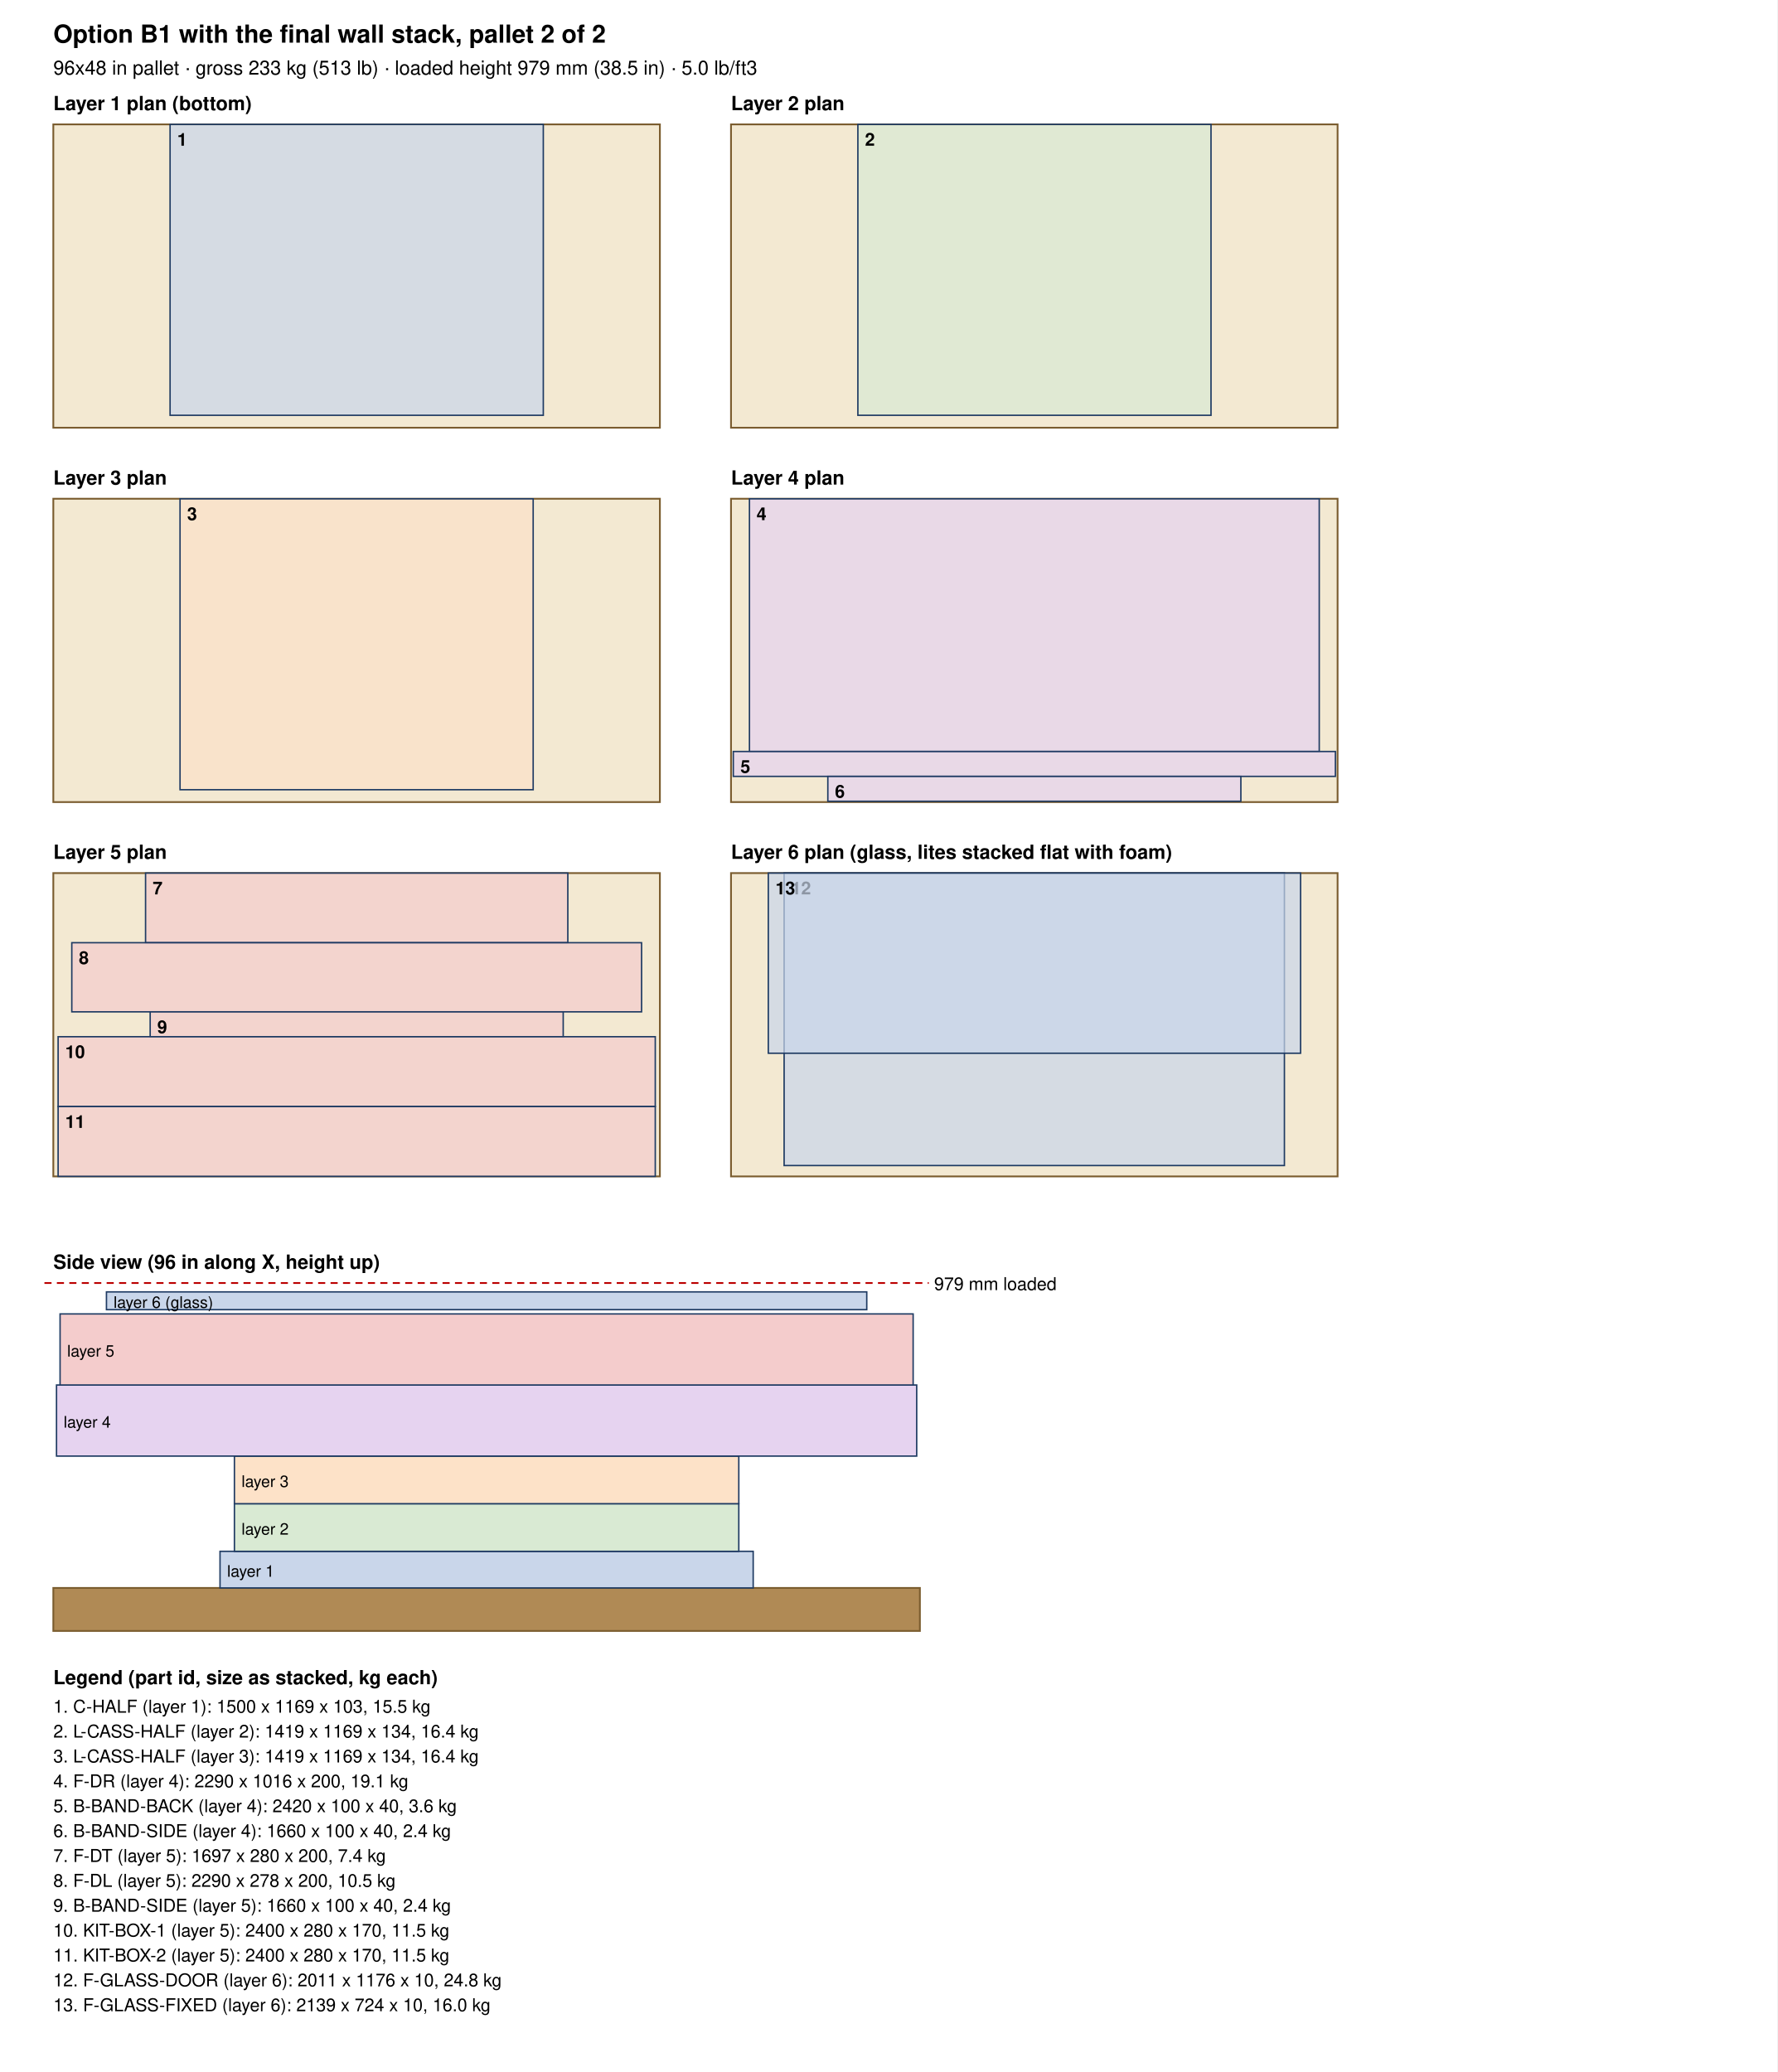
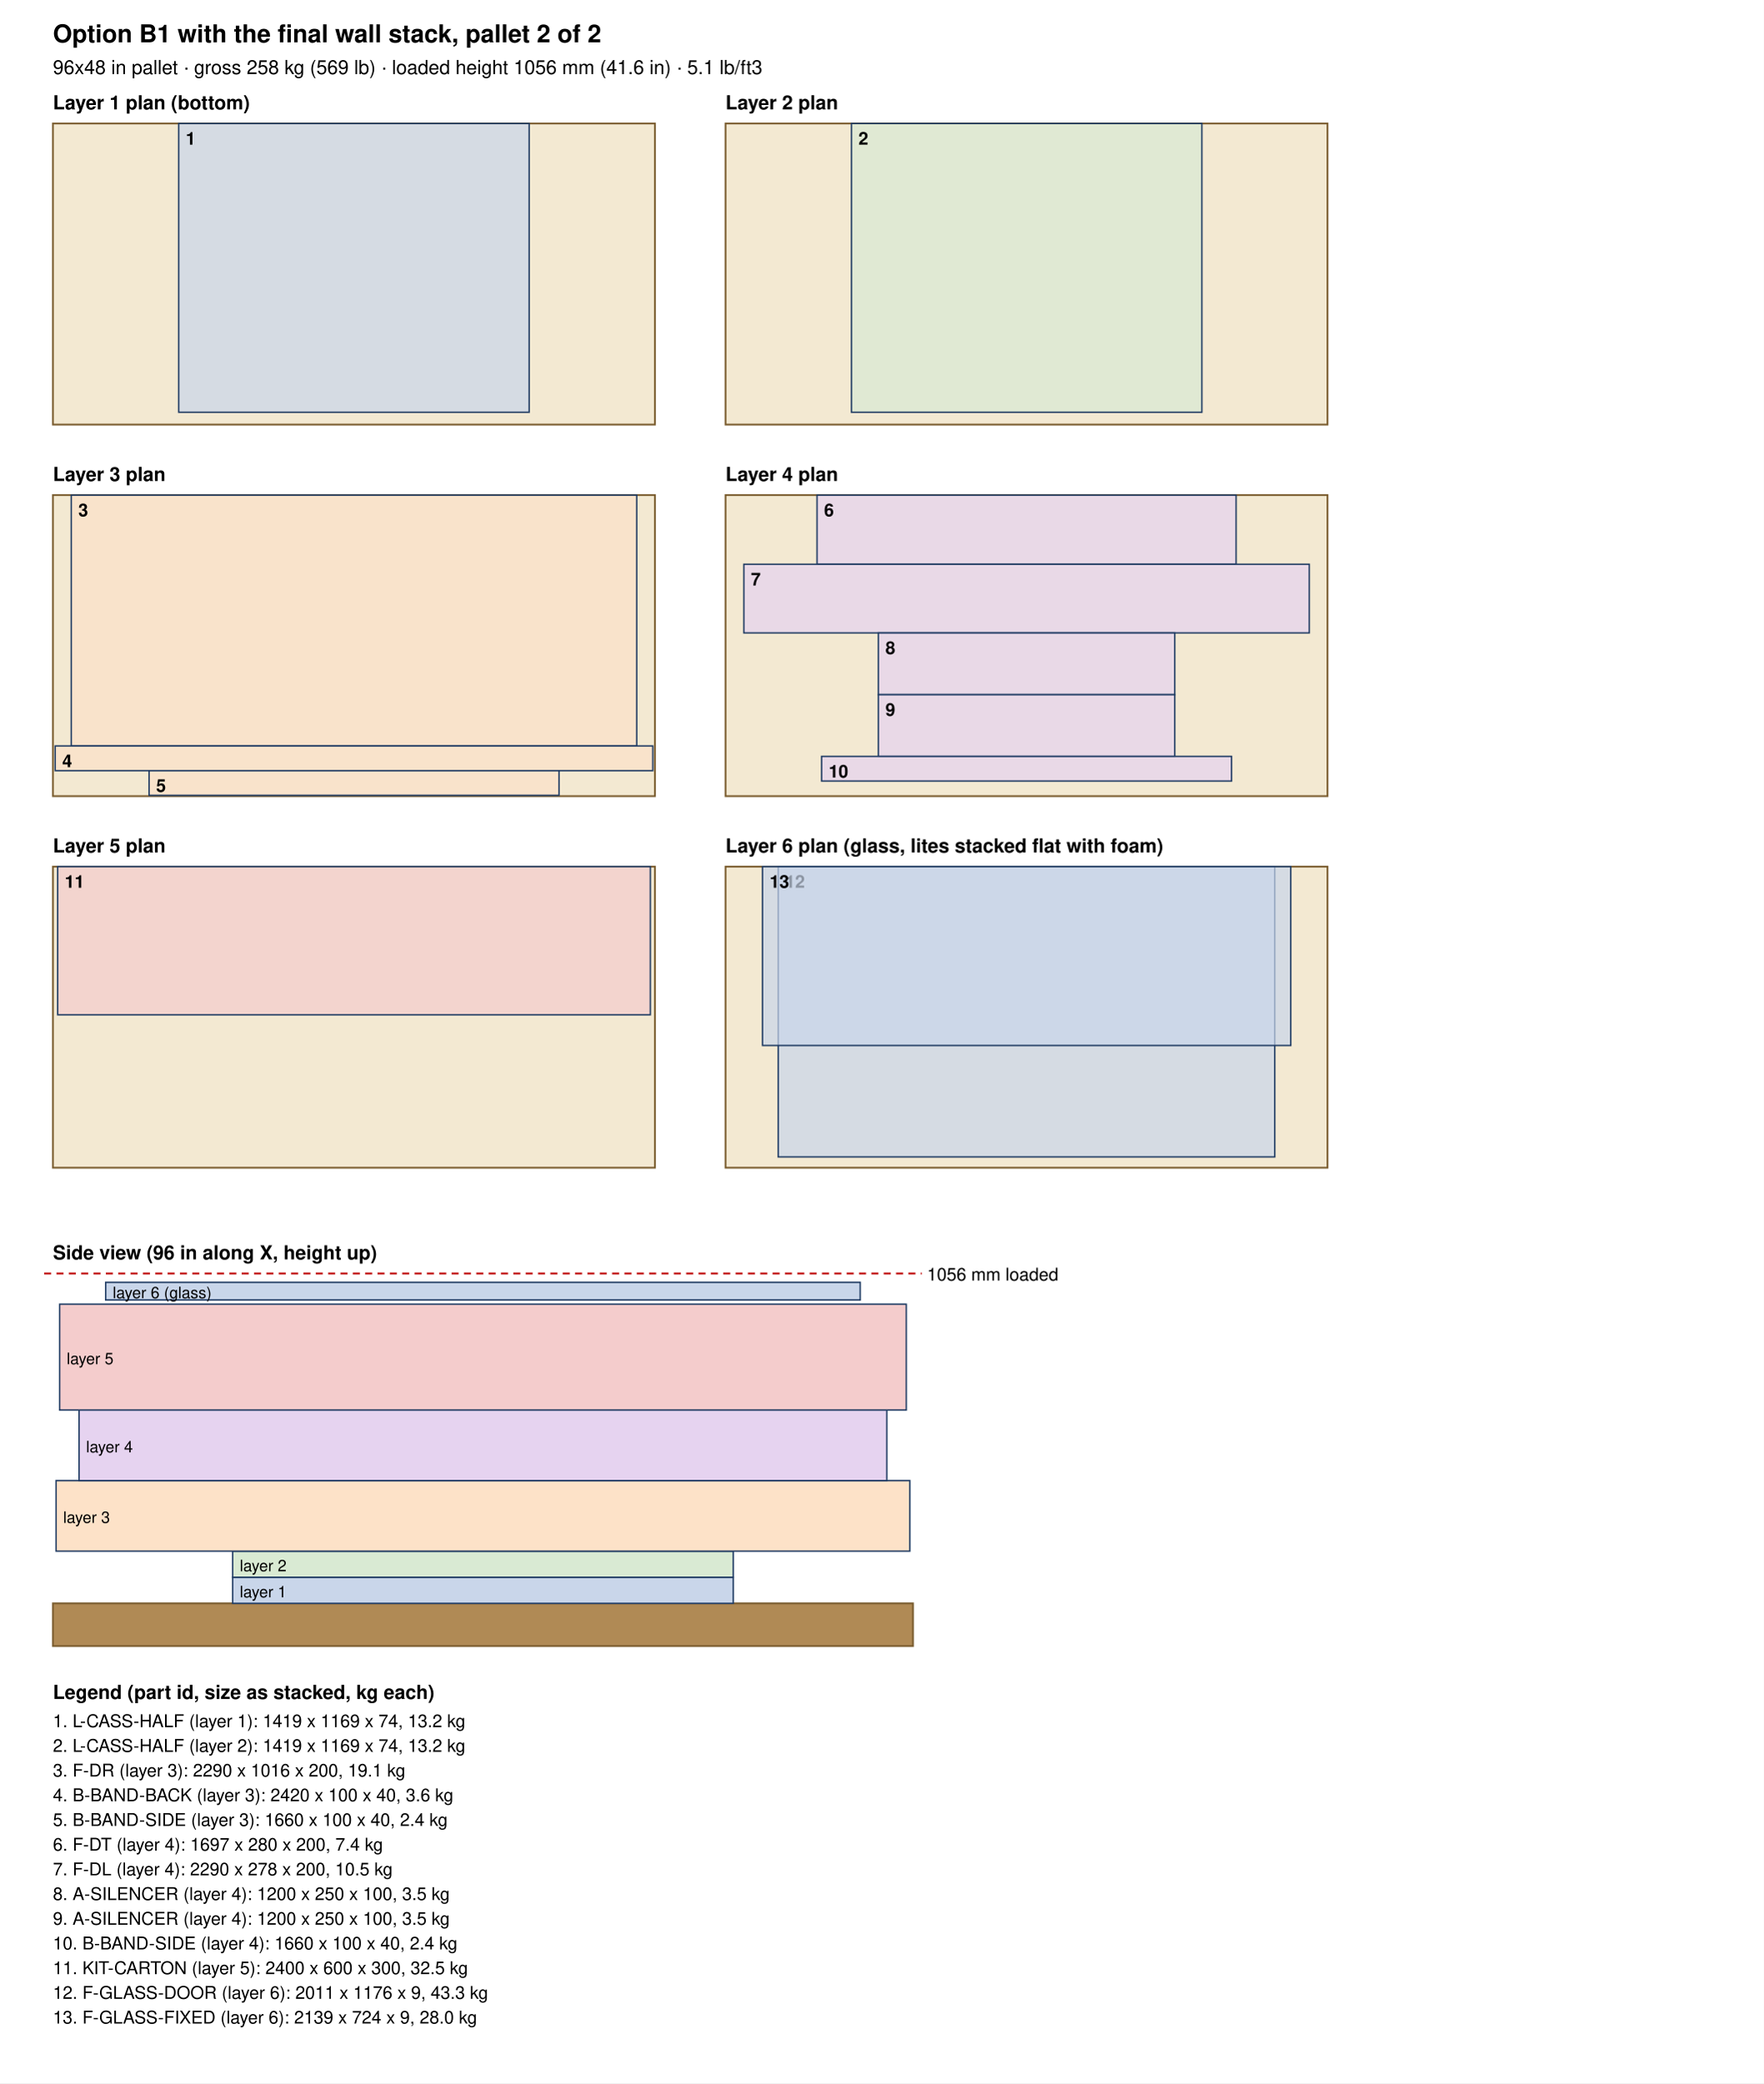
- <svg xmlns="http://www.w3.org/2000/svg" width="1000" height="1166" viewBox="0 0 1000 1166">
+ <svg xmlns="http://www.w3.org/2000/svg" width="1000" height="1181" viewBox="0 0 1000 1181">
  <rect width="100%" height="100%" fill="white" />
  <text x="30.0" y="24.0" font-size="14" text-anchor="start" font-weight="bold" font-family="Helvetica, Arial, sans-serif">Option B1 with the final wall stack, pallet 2 of 2</text>
-   <text x="30.0" y="42.0" font-size="11" text-anchor="start" font-weight="normal" font-family="Helvetica, Arial, sans-serif">96x48 in pallet · gross 233 kg (513 lb) · loaded height 979 mm (38.5 in) · 5.0 lb/ft3</text>
+   <text x="30.0" y="42.0" font-size="11" text-anchor="start" font-weight="normal" font-family="Helvetica, Arial, sans-serif">96x48 in pallet · gross 258 kg (569 lb) · loaded height 1056 mm (41.6 in) · 5.1 lb/ft3</text>
  <text x="30.0" y="62.0" font-size="11" text-anchor="start" font-weight="bold" font-family="Helvetica, Arial, sans-serif">Layer 1 plan (bottom)</text>
  <rect x="30.0" y="70.0" width="341.3" height="170.7" fill="#f3e9d2" stroke="#7a5c2e" />
-   <rect x="95.7" y="70.0" width="210.0" height="163.7" fill="#c9d6ea" fill-opacity="0.7" stroke="#1f3b63" stroke-width="0.8" />
-   <text x="99.7" y="82.0" font-size="10" text-anchor="start" font-weight="bold" font-family="Helvetica, Arial, sans-serif">1</text>
+   <rect x="101.3" y="70.0" width="198.7" height="163.7" fill="#c9d6ea" fill-opacity="0.7" stroke="#1f3b63" stroke-width="0.8" />
+   <text x="105.3" y="82.0" font-size="10" text-anchor="start" font-weight="bold" font-family="Helvetica, Arial, sans-serif">1</text>
  <text x="411.3" y="62.0" font-size="11" text-anchor="start" font-weight="bold" font-family="Helvetica, Arial, sans-serif">Layer 2 plan</text>
  <rect x="411.32" y="70.0" width="341.3" height="170.7" fill="#f3e9d2" stroke="#7a5c2e" />
  <rect x="482.7" y="70.0" width="198.7" height="163.7" fill="#d9ead3" fill-opacity="0.7" stroke="#1f3b63" stroke-width="0.8" />
  <text x="486.7" y="82.0" font-size="10" text-anchor="start" font-weight="bold" font-family="Helvetica, Arial, sans-serif">2</text>
  <text x="30.0" y="272.7" font-size="11" text-anchor="start" font-weight="bold" font-family="Helvetica, Arial, sans-serif">Layer 3 plan</text>
  <rect x="30.0" y="280.66" width="341.3" height="170.7" fill="#f3e9d2" stroke="#7a5c2e" />
-   <rect x="101.3" y="280.7" width="198.7" height="163.7" fill="#fde2c8" fill-opacity="0.7" stroke="#1f3b63" stroke-width="0.8" />
-   <text x="105.3" y="292.7" font-size="10" text-anchor="start" font-weight="bold" font-family="Helvetica, Arial, sans-serif">3</text>
+   <rect x="40.4" y="280.7" width="320.6" height="142.2" fill="#fde2c8" fill-opacity="0.7" stroke="#1f3b63" stroke-width="0.8" />
+   <text x="44.4" y="292.7" font-size="10" text-anchor="start" font-weight="bold" font-family="Helvetica, Arial, sans-serif">3</text>
+   <rect x="31.3" y="422.9" width="338.8" height="14.0" fill="#fde2c8" fill-opacity="0.7" stroke="#1f3b63" stroke-width="0.8" />
+   <text x="35.3" y="434.9" font-size="10" text-anchor="start" font-weight="bold" font-family="Helvetica, Arial, sans-serif">4</text>
+   <rect x="84.5" y="436.9" width="232.4" height="14.0" fill="#fde2c8" fill-opacity="0.7" stroke="#1f3b63" stroke-width="0.8" />
+   <text x="88.5" y="448.9" font-size="10" text-anchor="start" font-weight="bold" font-family="Helvetica, Arial, sans-serif">5</text>
  <text x="411.3" y="272.7" font-size="11" text-anchor="start" font-weight="bold" font-family="Helvetica, Arial, sans-serif">Layer 4 plan</text>
  <rect x="411.32" y="280.66" width="341.3" height="170.7" fill="#f3e9d2" stroke="#7a5c2e" />
-   <rect x="421.7" y="280.7" width="320.6" height="142.2" fill="#e6d3f0" fill-opacity="0.7" stroke="#1f3b63" stroke-width="0.8" />
-   <text x="425.7" y="292.7" font-size="10" text-anchor="start" font-weight="bold" font-family="Helvetica, Arial, sans-serif">4</text>
-   <rect x="412.6" y="422.9" width="338.8" height="14.0" fill="#e6d3f0" fill-opacity="0.7" stroke="#1f3b63" stroke-width="0.8" />
-   <text x="416.6" y="434.9" font-size="10" text-anchor="start" font-weight="bold" font-family="Helvetica, Arial, sans-serif">5</text>
-   <rect x="465.8" y="436.9" width="232.4" height="14.0" fill="#e6d3f0" fill-opacity="0.7" stroke="#1f3b63" stroke-width="0.8" />
-   <text x="469.8" y="448.9" font-size="10" text-anchor="start" font-weight="bold" font-family="Helvetica, Arial, sans-serif">6</text>
+   <rect x="463.2" y="280.7" width="237.6" height="39.2" fill="#e6d3f0" fill-opacity="0.7" stroke="#1f3b63" stroke-width="0.8" />
+   <text x="467.2" y="292.7" font-size="10" text-anchor="start" font-weight="bold" font-family="Helvetica, Arial, sans-serif">6</text>
+   <rect x="421.7" y="319.9" width="320.6" height="38.9" fill="#e6d3f0" fill-opacity="0.7" stroke="#1f3b63" stroke-width="0.8" />
+   <text x="425.7" y="331.9" font-size="10" text-anchor="start" font-weight="bold" font-family="Helvetica, Arial, sans-serif">7</text>
+   <rect x="498.0" y="358.8" width="168.0" height="35.0" fill="#e6d3f0" fill-opacity="0.7" stroke="#1f3b63" stroke-width="0.8" />
+   <text x="502.0" y="370.8" font-size="10" text-anchor="start" font-weight="bold" font-family="Helvetica, Arial, sans-serif">8</text>
+   <rect x="498.0" y="393.8" width="168.0" height="35.0" fill="#e6d3f0" fill-opacity="0.7" stroke="#1f3b63" stroke-width="0.8" />
+   <text x="502.0" y="405.8" font-size="10" text-anchor="start" font-weight="bold" font-family="Helvetica, Arial, sans-serif">9</text>
+   <rect x="465.8" y="428.8" width="232.4" height="14.0" fill="#e6d3f0" fill-opacity="0.7" stroke="#1f3b63" stroke-width="0.8" />
+   <text x="469.8" y="440.8" font-size="10" text-anchor="start" font-weight="bold" font-family="Helvetica, Arial, sans-serif">10</text>
  <text x="30.0" y="483.3" font-size="11" text-anchor="start" font-weight="bold" font-family="Helvetica, Arial, sans-serif">Layer 5 plan</text>
  <rect x="30.0" y="491.32" width="341.3" height="170.7" fill="#f3e9d2" stroke="#7a5c2e" />
-   <rect x="81.9" y="491.3" width="237.6" height="39.2" fill="#f4cccc" fill-opacity="0.7" stroke="#1f3b63" stroke-width="0.8" />
-   <text x="85.9" y="503.3" font-size="10" text-anchor="start" font-weight="bold" font-family="Helvetica, Arial, sans-serif">7</text>
-   <rect x="40.4" y="530.5" width="320.6" height="38.9" fill="#f4cccc" fill-opacity="0.7" stroke="#1f3b63" stroke-width="0.8" />
-   <text x="44.4" y="542.5" font-size="10" text-anchor="start" font-weight="bold" font-family="Helvetica, Arial, sans-serif">8</text>
-   <rect x="84.5" y="569.4" width="232.4" height="14.0" fill="#f4cccc" fill-opacity="0.7" stroke="#1f3b63" stroke-width="0.8" />
-   <text x="88.5" y="581.4" font-size="10" text-anchor="start" font-weight="bold" font-family="Helvetica, Arial, sans-serif">9</text>
-   <rect x="32.7" y="583.4" width="336.0" height="39.3" fill="#f4cccc" fill-opacity="0.7" stroke="#1f3b63" stroke-width="0.8" />
-   <text x="36.7" y="595.4" font-size="10" text-anchor="start" font-weight="bold" font-family="Helvetica, Arial, sans-serif">10</text>
-   <rect x="32.7" y="622.7" width="336.0" height="39.3" fill="#f4cccc" fill-opacity="0.7" stroke="#1f3b63" stroke-width="0.8" />
-   <text x="36.7" y="634.7" font-size="10" text-anchor="start" font-weight="bold" font-family="Helvetica, Arial, sans-serif">11</text>
+   <rect x="32.7" y="491.3" width="336.0" height="84.0" fill="#f4cccc" fill-opacity="0.7" stroke="#1f3b63" stroke-width="0.8" />
+   <text x="36.7" y="503.3" font-size="10" text-anchor="start" font-weight="bold" font-family="Helvetica, Arial, sans-serif">11</text>
  <text x="411.3" y="483.3" font-size="11" text-anchor="start" font-weight="bold" font-family="Helvetica, Arial, sans-serif">Layer 6 plan (glass, lites stacked flat with foam)</text>
  <rect x="411.32" y="491.32" width="341.3" height="170.7" fill="#f3e9d2" stroke="#7a5c2e" />
  <rect x="441.2" y="491.3" width="281.5" height="164.6" fill="#c9d6ea" fill-opacity="0.7" stroke="#1f3b63" stroke-width="0.8" />
  <text x="445.2" y="503.3" font-size="10" text-anchor="start" font-weight="bold" font-family="Helvetica, Arial, sans-serif">12</text>
  <rect x="432.3" y="491.3" width="299.5" height="101.4" fill="#c9d6ea" fill-opacity="0.7" stroke="#1f3b63" stroke-width="0.8" />
  <text x="436.3" y="503.3" font-size="10" text-anchor="start" font-weight="bold" font-family="Helvetica, Arial, sans-serif">13</text>
  <text x="30.0" y="714.0" font-size="11" text-anchor="start" font-weight="bold" font-family="Helvetica, Arial, sans-serif">Side view (96 in along X, height up)</text>
-   <rect x="30" y="893.6" width="487.6" height="24.2" fill="#b08a55" stroke="#7a5c2e" />
-   <rect x="123.8" y="873.0" width="300.0" height="20.6" fill="#c9d6ea" stroke="#1f3b63" stroke-width="0.8" />
-   <text x="127.8" y="887.3" font-size="9" text-anchor="start" font-weight="normal" font-family="Helvetica, Arial, sans-serif">layer 1</text>
-   <rect x="131.9" y="846.2" width="283.8" height="26.8" fill="#d9ead3" stroke="#1f3b63" stroke-width="0.8" />
-   <text x="135.9" y="863.6" font-size="9" text-anchor="start" font-weight="normal" font-family="Helvetica, Arial, sans-serif">layer 2</text>
-   <rect x="131.9" y="819.4" width="283.8" height="26.8" fill="#fde2c8" stroke="#1f3b63" stroke-width="0.8" />
-   <text x="135.9" y="836.8" font-size="9" text-anchor="start" font-weight="normal" font-family="Helvetica, Arial, sans-serif">layer 3</text>
-   <rect x="31.8" y="779.4" width="484.0" height="40.0" fill="#e6d3f0" stroke="#1f3b63" stroke-width="0.8" />
-   <text x="35.8" y="803.4" font-size="9" text-anchor="start" font-weight="normal" font-family="Helvetica, Arial, sans-serif">layer 4</text>
-   <rect x="33.8" y="739.4" width="480.0" height="40.0" fill="#f4cccc" stroke="#1f3b63" stroke-width="0.8" />
-   <text x="37.8" y="763.4" font-size="9" text-anchor="start" font-weight="normal" font-family="Helvetica, Arial, sans-serif">layer 5</text>
+   <rect x="30" y="909.0" width="487.6" height="24.2" fill="#b08a55" stroke="#7a5c2e" />
+   <rect x="131.9" y="894.2" width="283.8" height="14.8" fill="#c9d6ea" stroke="#1f3b63" stroke-width="0.8" />
+   <text x="135.9" y="905.6" font-size="9" text-anchor="start" font-weight="normal" font-family="Helvetica, Arial, sans-serif">layer 1</text>
+   <rect x="131.9" y="879.4" width="283.8" height="14.8" fill="#d9ead3" stroke="#1f3b63" stroke-width="0.8" />
+   <text x="135.9" y="890.8" font-size="9" text-anchor="start" font-weight="normal" font-family="Helvetica, Arial, sans-serif">layer 2</text>
+   <rect x="31.8" y="839.4" width="484.0" height="40.0" fill="#fde2c8" stroke="#1f3b63" stroke-width="0.8" />
+   <text x="35.8" y="863.4" font-size="9" text-anchor="start" font-weight="normal" font-family="Helvetica, Arial, sans-serif">layer 3</text>
+   <rect x="44.8" y="799.4" width="458.0" height="40.0" fill="#e6d3f0" stroke="#1f3b63" stroke-width="0.8" />
+   <text x="48.8" y="823.4" font-size="9" text-anchor="start" font-weight="normal" font-family="Helvetica, Arial, sans-serif">layer 4</text>
+   <rect x="33.8" y="739.4" width="480.0" height="60.0" fill="#f4cccc" stroke="#1f3b63" stroke-width="0.8" />
+   <text x="37.8" y="773.4" font-size="9" text-anchor="start" font-weight="normal" font-family="Helvetica, Arial, sans-serif">layer 5</text>
  <rect x="59.9" y="727.0" width="427.8" height="10.0" fill="#c9d6ea" stroke="#1f3b63" stroke-width="0.8" />
  <text x="63.9" y="736.0" font-size="9" text-anchor="start" font-weight="normal" font-family="Helvetica, Arial, sans-serif">layer 6 (glass)</text>
  <line x1="25" y1="722.0" x2="522.6" y2="722.0" stroke="#b00" stroke-dasharray="4 3" />
-   <text x="525.6" y="726.0" font-size="10" text-anchor="start" font-weight="normal" font-family="Helvetica, Arial, sans-serif">979 mm loaded</text>
-   <text x="30.0" y="947.8" font-size="11" text-anchor="start" font-weight="bold" font-family="Helvetica, Arial, sans-serif">Legend (part id, size as stacked, kg each)</text>
-   <text x="30.0" y="963.8" font-size="10" text-anchor="start" font-weight="normal" font-family="Helvetica, Arial, sans-serif">1. C-HALF (layer 1): 1500 x 1169 x 103, 15.5 kg</text>
-   <text x="30.0" y="977.8" font-size="10" text-anchor="start" font-weight="normal" font-family="Helvetica, Arial, sans-serif">2. L-CASS-HALF (layer 2): 1419 x 1169 x 134, 16.4 kg</text>
-   <text x="30.0" y="991.8" font-size="10" text-anchor="start" font-weight="normal" font-family="Helvetica, Arial, sans-serif">3. L-CASS-HALF (layer 3): 1419 x 1169 x 134, 16.4 kg</text>
-   <text x="30.0" y="1005.8" font-size="10" text-anchor="start" font-weight="normal" font-family="Helvetica, Arial, sans-serif">4. F-DR (layer 4): 2290 x 1016 x 200, 19.1 kg</text>
-   <text x="30.0" y="1019.8" font-size="10" text-anchor="start" font-weight="normal" font-family="Helvetica, Arial, sans-serif">5. B-BAND-BACK (layer 4): 2420 x 100 x 40, 3.6 kg</text>
-   <text x="30.0" y="1033.8" font-size="10" text-anchor="start" font-weight="normal" font-family="Helvetica, Arial, sans-serif">6. B-BAND-SIDE (layer 4): 1660 x 100 x 40, 2.4 kg</text>
-   <text x="30.0" y="1047.8" font-size="10" text-anchor="start" font-weight="normal" font-family="Helvetica, Arial, sans-serif">7. F-DT (layer 5): 1697 x 280 x 200, 7.4 kg</text>
-   <text x="30.0" y="1061.8" font-size="10" text-anchor="start" font-weight="normal" font-family="Helvetica, Arial, sans-serif">8. F-DL (layer 5): 2290 x 278 x 200, 10.5 kg</text>
-   <text x="30.0" y="1075.8" font-size="10" text-anchor="start" font-weight="normal" font-family="Helvetica, Arial, sans-serif">9. B-BAND-SIDE (layer 5): 1660 x 100 x 40, 2.4 kg</text>
-   <text x="30.0" y="1089.8" font-size="10" text-anchor="start" font-weight="normal" font-family="Helvetica, Arial, sans-serif">10. KIT-BOX-1 (layer 5): 2400 x 280 x 170, 11.5 kg</text>
-   <text x="30.0" y="1103.8" font-size="10" text-anchor="start" font-weight="normal" font-family="Helvetica, Arial, sans-serif">11. KIT-BOX-2 (layer 5): 2400 x 280 x 170, 11.5 kg</text>
-   <text x="30.0" y="1117.8" font-size="10" text-anchor="start" font-weight="normal" font-family="Helvetica, Arial, sans-serif">12. F-GLASS-DOOR (layer 6): 2011 x 1176 x 10, 24.8 kg</text>
-   <text x="30.0" y="1131.8" font-size="10" text-anchor="start" font-weight="normal" font-family="Helvetica, Arial, sans-serif">13. F-GLASS-FIXED (layer 6): 2139 x 724 x 10, 16.0 kg</text>
+   <text x="525.6" y="726.0" font-size="10" text-anchor="start" font-weight="normal" font-family="Helvetica, Arial, sans-serif">1056 mm loaded</text>
+   <text x="30.0" y="963.2" font-size="11" text-anchor="start" font-weight="bold" font-family="Helvetica, Arial, sans-serif">Legend (part id, size as stacked, kg each)</text>
+   <text x="30.0" y="979.2" font-size="10" text-anchor="start" font-weight="normal" font-family="Helvetica, Arial, sans-serif">1. L-CASS-HALF (layer 1): 1419 x 1169 x 74, 13.2 kg</text>
+   <text x="30.0" y="993.2" font-size="10" text-anchor="start" font-weight="normal" font-family="Helvetica, Arial, sans-serif">2. L-CASS-HALF (layer 2): 1419 x 1169 x 74, 13.2 kg</text>
+   <text x="30.0" y="1007.2" font-size="10" text-anchor="start" font-weight="normal" font-family="Helvetica, Arial, sans-serif">3. F-DR (layer 3): 2290 x 1016 x 200, 19.1 kg</text>
+   <text x="30.0" y="1021.2" font-size="10" text-anchor="start" font-weight="normal" font-family="Helvetica, Arial, sans-serif">4. B-BAND-BACK (layer 3): 2420 x 100 x 40, 3.6 kg</text>
+   <text x="30.0" y="1035.2" font-size="10" text-anchor="start" font-weight="normal" font-family="Helvetica, Arial, sans-serif">5. B-BAND-SIDE (layer 3): 1660 x 100 x 40, 2.4 kg</text>
+   <text x="30.0" y="1049.2" font-size="10" text-anchor="start" font-weight="normal" font-family="Helvetica, Arial, sans-serif">6. F-DT (layer 4): 1697 x 280 x 200, 7.4 kg</text>
+   <text x="30.0" y="1063.2" font-size="10" text-anchor="start" font-weight="normal" font-family="Helvetica, Arial, sans-serif">7. F-DL (layer 4): 2290 x 278 x 200, 10.5 kg</text>
+   <text x="30.0" y="1077.2" font-size="10" text-anchor="start" font-weight="normal" font-family="Helvetica, Arial, sans-serif">8. A-SILENCER (layer 4): 1200 x 250 x 100, 3.5 kg</text>
+   <text x="30.0" y="1091.2" font-size="10" text-anchor="start" font-weight="normal" font-family="Helvetica, Arial, sans-serif">9. A-SILENCER (layer 4): 1200 x 250 x 100, 3.5 kg</text>
+   <text x="30.0" y="1105.2" font-size="10" text-anchor="start" font-weight="normal" font-family="Helvetica, Arial, sans-serif">10. B-BAND-SIDE (layer 4): 1660 x 100 x 40, 2.4 kg</text>
+   <text x="30.0" y="1119.2" font-size="10" text-anchor="start" font-weight="normal" font-family="Helvetica, Arial, sans-serif">11. KIT-CARTON (layer 5): 2400 x 600 x 300, 32.5 kg</text>
+   <text x="30.0" y="1133.2" font-size="10" text-anchor="start" font-weight="normal" font-family="Helvetica, Arial, sans-serif">12. F-GLASS-DOOR (layer 6): 2011 x 1176 x 9, 43.3 kg</text>
+   <text x="30.0" y="1147.2" font-size="10" text-anchor="start" font-weight="normal" font-family="Helvetica, Arial, sans-serif">13. F-GLASS-FIXED (layer 6): 2139 x 724 x 9, 28.0 kg</text>
</svg>
